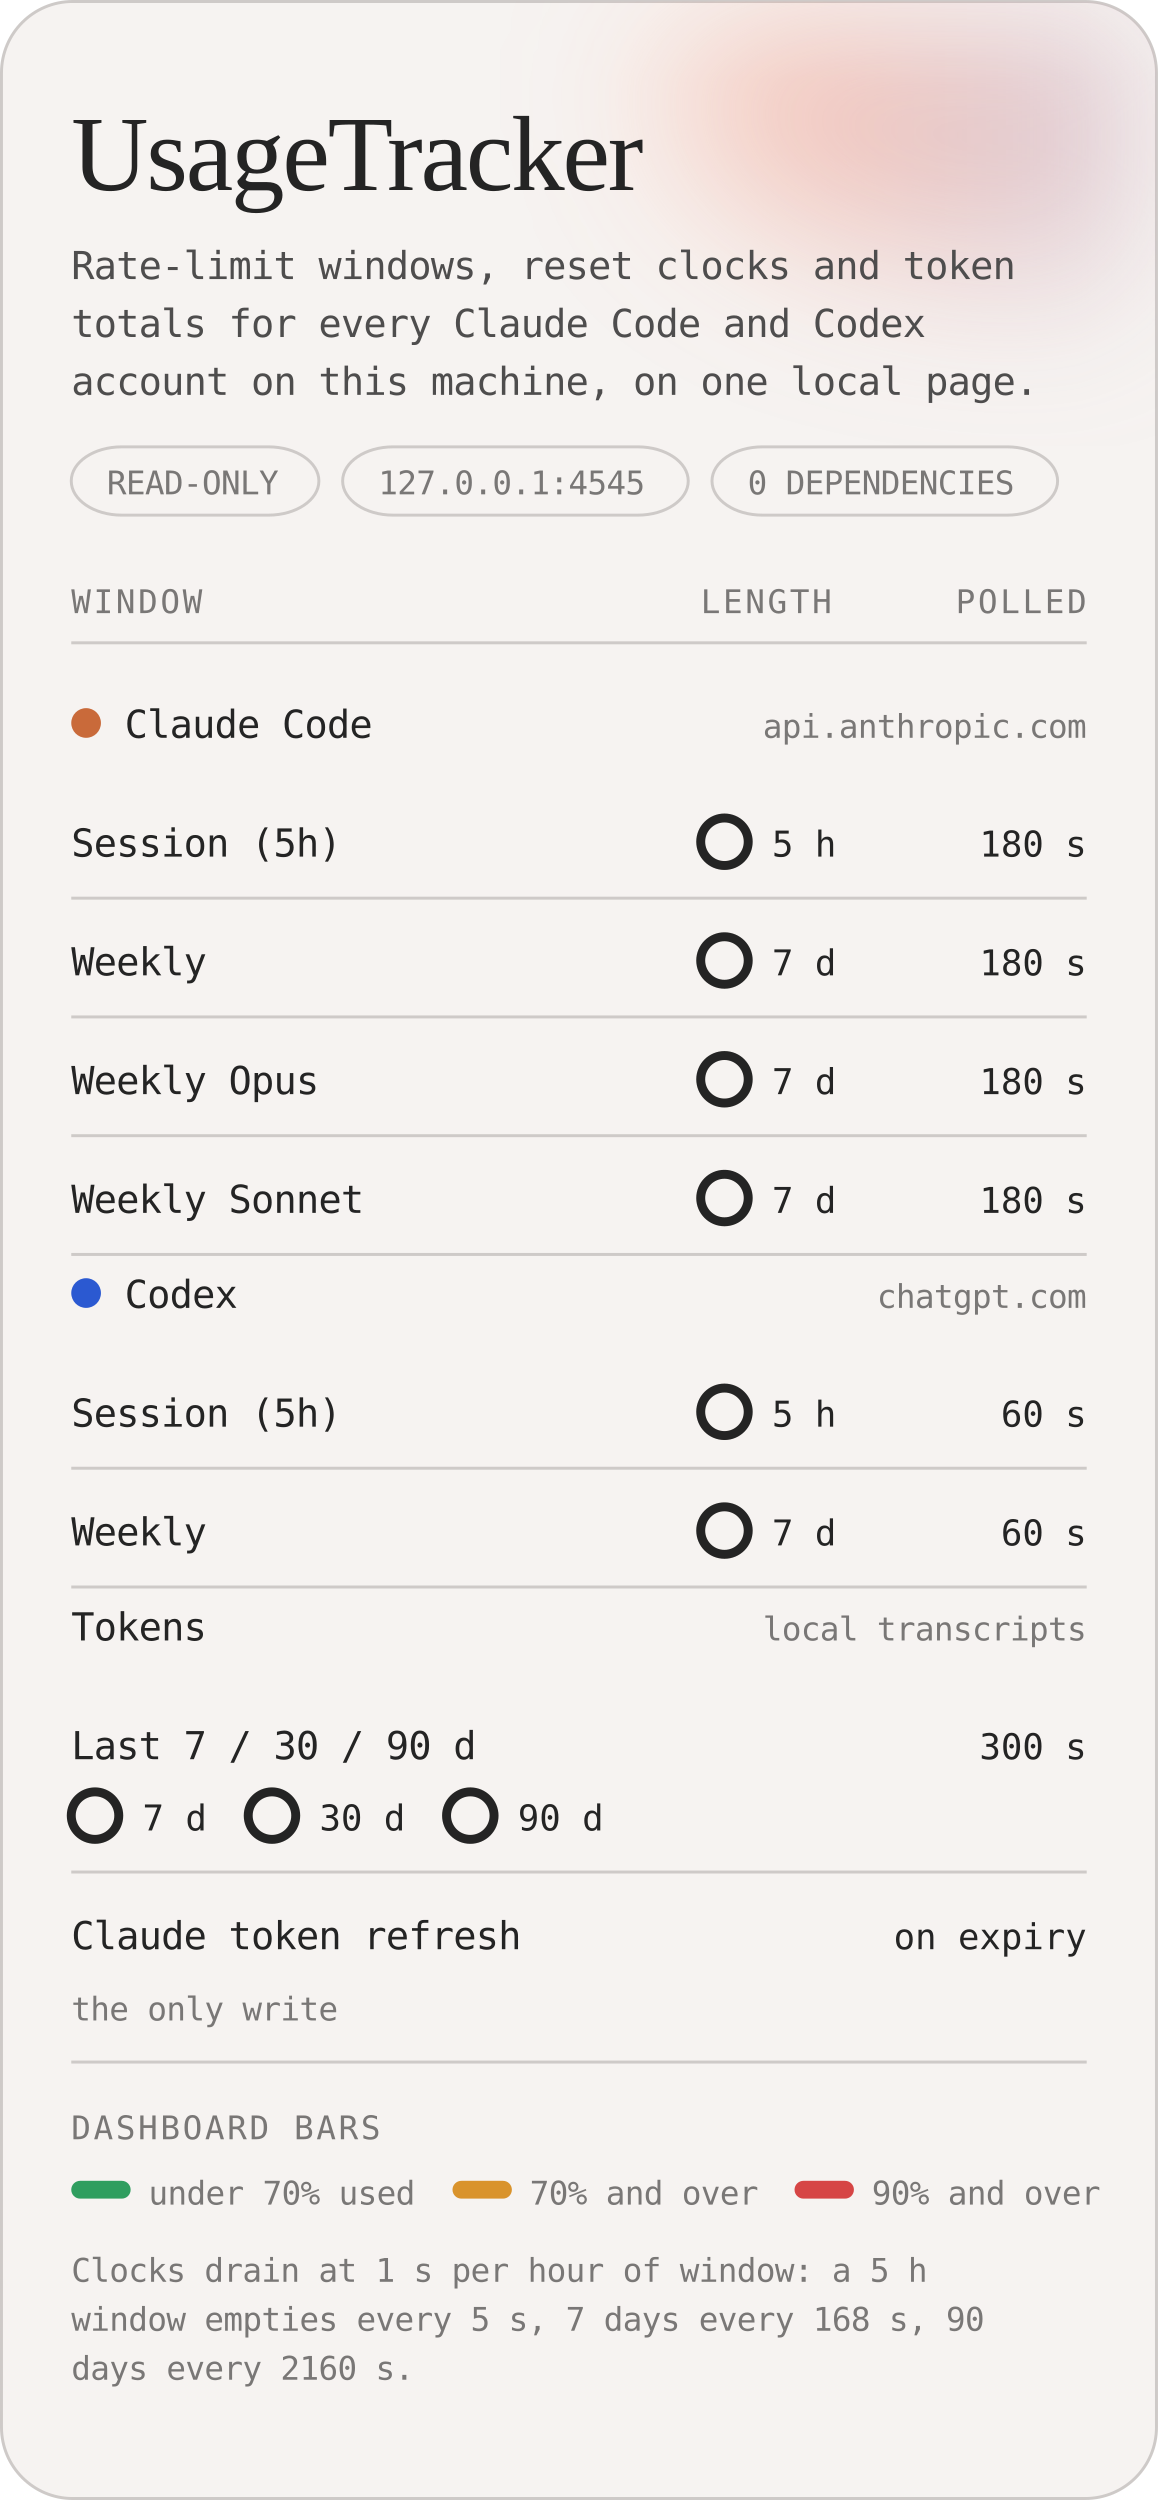
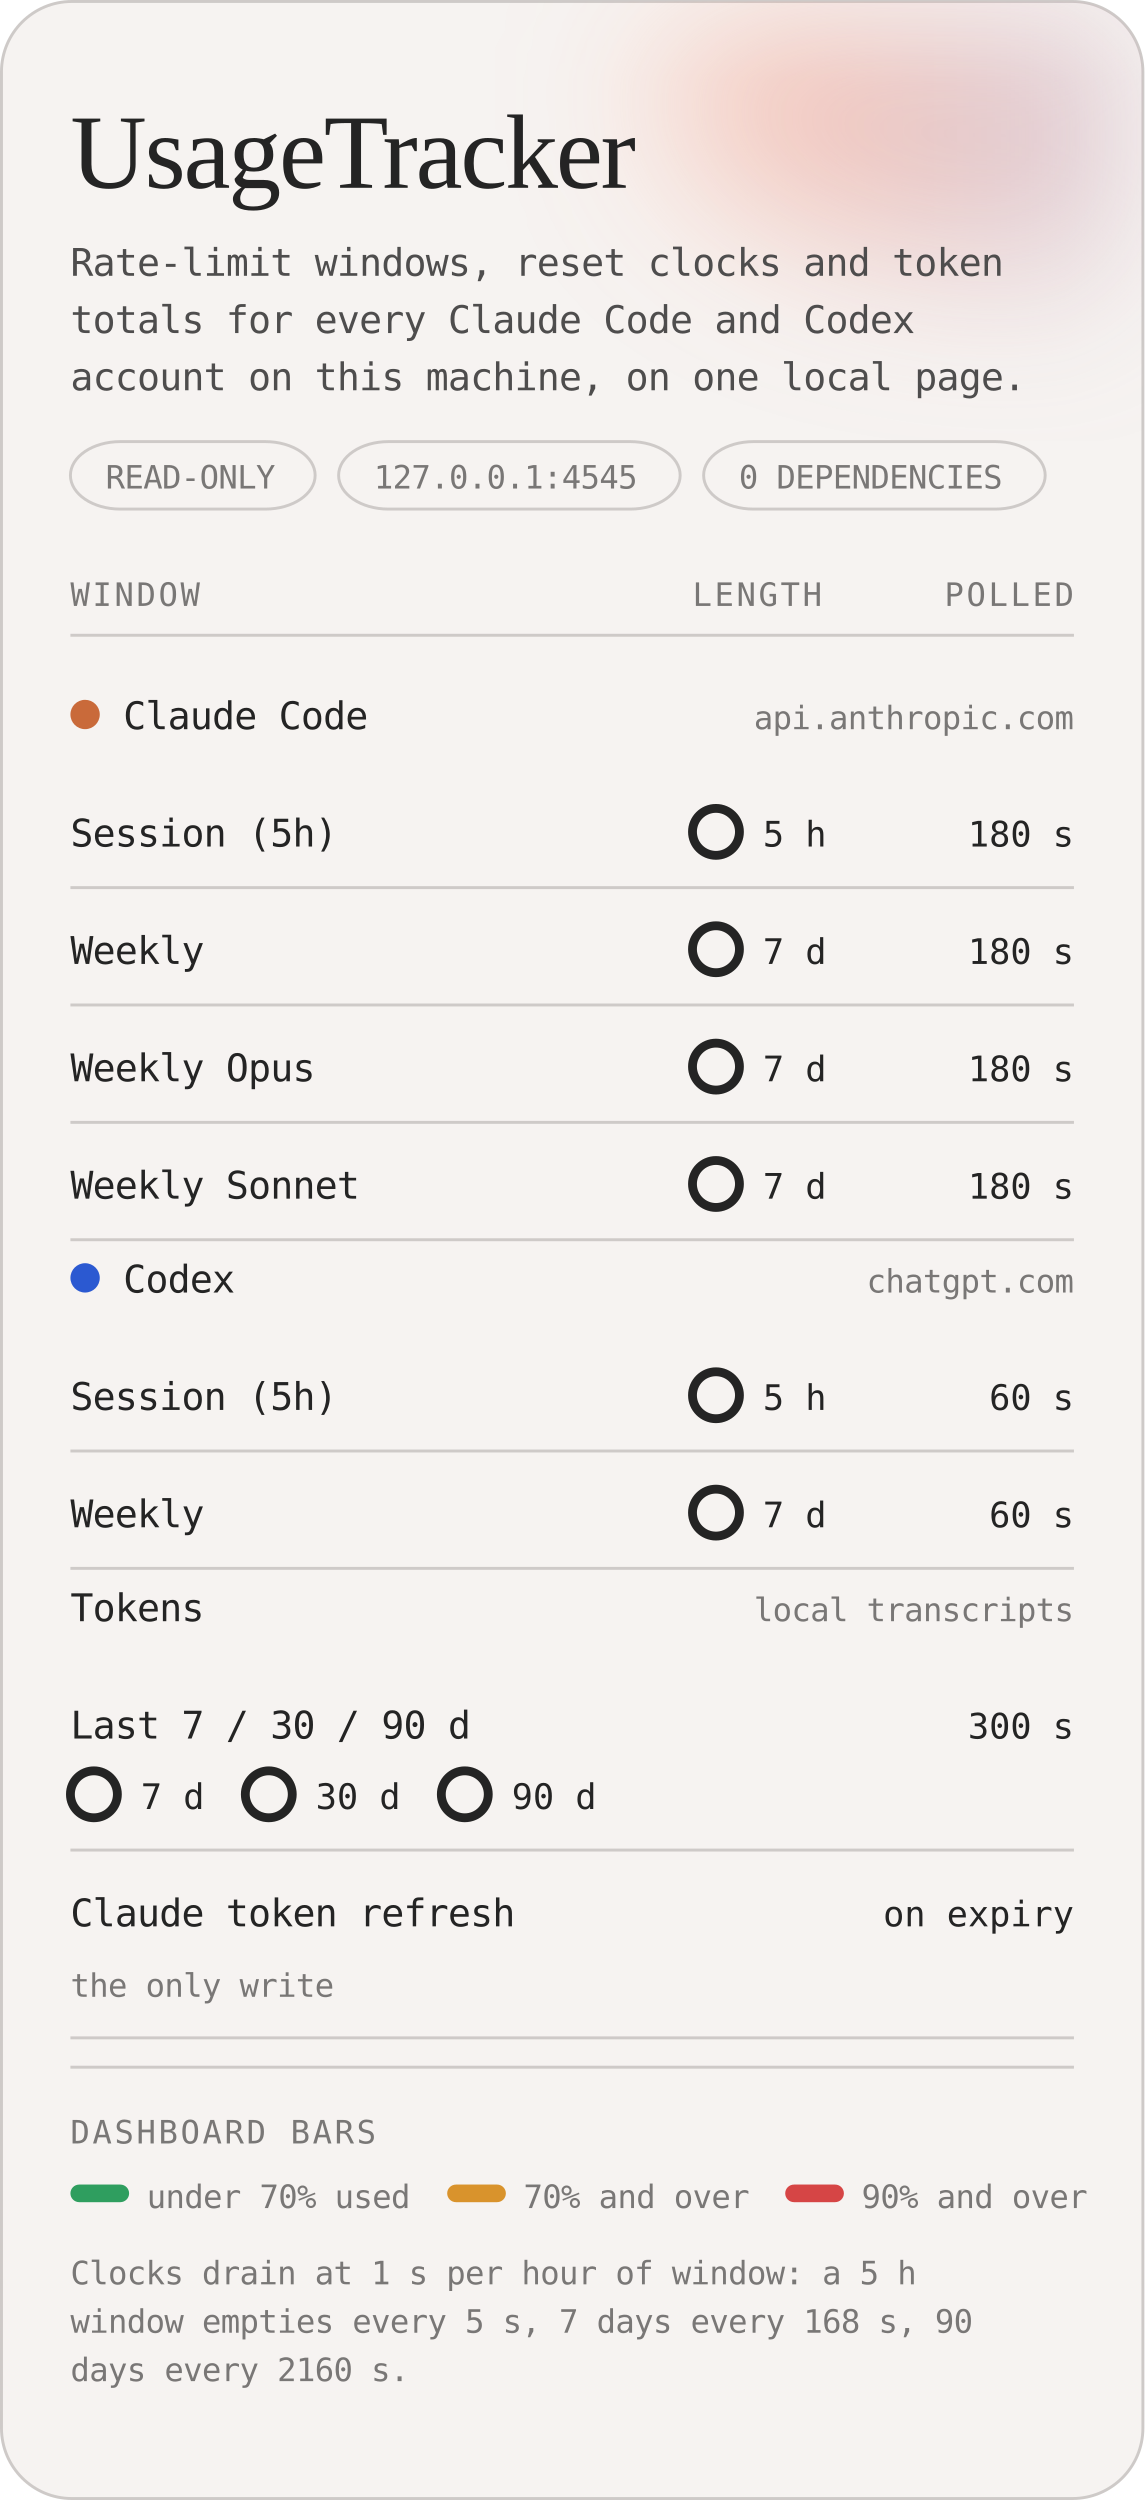
- <svg xmlns="http://www.w3.org/2000/svg" viewBox="0 0 390 842" width="390" height="842" role="img" aria-label="UsageTracker schedule board: 4 Claude Code rate-limit windows polled every 180 seconds, 2 Codex windows polled every 60 seconds, token totals over 7, 30 and 90 days rescanned every 300 seconds, and one write, the Claude token refresh.">
+ <svg xmlns="http://www.w3.org/2000/svg" viewBox="0 0 390 852" width="390" height="852" role="img" aria-label="UsageTracker schedule board: 4 Claude Code rate-limit windows polled every 180 seconds, 2 Codex windows polled every 60 seconds, token totals over 7, 30 and 90 days rescanned every 300 seconds, and one write, the Claude token refresh.">
  <style>
.ttl{font-family:'Untitled Serif',ui-serif,Georgia,Cambria,'Times New Roman',Times,serif;font-weight:400;fill:#242424;letter-spacing:-0.02em}
.lbl{font-family:'ABC Diatype Mono','JetBrains Mono','IBM Plex Mono',ui-monospace,'Cascadia Mono',Menlo,Consolas,monospace;fill:#242424;letter-spacing:-0.02em}
.bdy{font-family:'ABC Diatype Mono','JetBrains Mono','IBM Plex Mono',ui-monospace,'Cascadia Mono',Menlo,Consolas,monospace;fill:#4e4d4d;letter-spacing:-0.02em}
.mut{font-family:'ABC Diatype Mono','JetBrains Mono','IBM Plex Mono',ui-monospace,'Cascadia Mono',Menlo,Consolas,monospace;fill:#797776;letter-spacing:-0.02em}
.hd{font-family:'ABC Diatype Mono','JetBrains Mono','IBM Plex Mono',ui-monospace,'Cascadia Mono',Menlo,Consolas,monospace;fill:#797776;letter-spacing:0.08em}
.num{font-family:'ABC Diatype Mono','JetBrains Mono','IBM Plex Mono',ui-monospace,'Cascadia Mono',Menlo,Consolas,monospace;fill:#242424;font-variant-numeric:tabular-nums}
.rule{stroke:#cecac8;stroke-width:1}
.card{fill:#f6f3f1;stroke:#cecac8;stroke-width:1}
.pill{fill:none;stroke:#cecac8;stroke-width:1}
.face{fill:none;stroke:#e6e1dd;stroke-width:3}
.hand{fill:none;stroke:#242424;stroke-width:3;stroke-dasharray:50.27;stroke-dashoffset:0;animation-name:drain;animation-timing-function:linear;animation-iteration-count:infinite}
@keyframes drain{from{stroke-dashoffset:0}to{stroke-dashoffset:50.27}}
@media (prefers-reduced-motion:reduce){*{animation:none!important}.hand{stroke-dashoffset:0}}</style>
  <defs>
    <filter id="w" x="-50%" y="-50%" width="200%" height="200%">
      <feGaussianBlur stdDeviation="28" />
    </filter>
    <linearGradient id="g" x1="0" x2="1">
      <stop offset="0" stop-color="#ff9473" stop-opacity="0.55" />
      <stop offset="1" stop-color="#a0b5eb" stop-opacity="0.55" />
    </linearGradient>
    <clipPath id="c">
-       <rect x="0.5" y="0.5" width="389" height="841" rx="24" />
+       <rect x="0.5" y="0.5" width="389" height="851" rx="24" />
    </clipPath>
  </defs>
-   <rect x="0.5" y="0.5" width="389" height="841" rx="24" class="card" />
+   <rect x="0.5" y="0.5" width="389" height="851" rx="24" class="card" />
  <ellipse cx="350" cy="30" rx="120" ry="60" fill="url(#g)" filter="url(#w)" clip-path="url(#c)" />
  <text x="24" y="64" class="ttl" font-size="36">UsageTracker</text>
  <text x="24" y="94" class="bdy" font-size="13">Rate-limit windows, reset clocks and token</text>
  <text x="24" y="113.5" class="bdy" font-size="13">totals for every Claude Code and Codex</text>
  <text x="24" y="133" class="bdy" font-size="13">account on this machine, on one local page.</text>
  <rect x="24" y="150.5" width="83.4" height="23" rx="17" class="pill" />
  <text x="36" y="166.5" class="mut" font-size="11">READ-ONLY</text>
  <rect x="115.4" y="150.5" width="116.4" height="23" rx="17" class="pill" />
  <text x="127.4" y="166.5" class="mut" font-size="11">127.0.0.1:4545</text>
  <rect x="239.8" y="150.5" width="116.4" height="23" rx="17" class="pill" />
  <text x="251.8" y="166.5" class="mut" font-size="11">0 DEPENDENCIES</text>
  <text x="24" y="206.5" text-anchor="start" class="hd" font-size="11">WINDOW</text>
  <text x="236" y="206.5" text-anchor="start" class="hd" font-size="11">LENGTH</text>
  <text x="366" y="206.5" text-anchor="end" class="hd" font-size="11">POLLED</text>
  <line x1="24" x2="366" y1="216.5" y2="216.5" class="rule" />
  <circle cx="29" cy="243.5" r="5" fill="#c96a3a" />
-   <text x="42" y="248.5" class="lbl" font-size="13" font-weight="500">Claude Code</text>
+   <text x="42" y="248.5" class="lbl" font-size="13">Claude Code</text>
  <text x="366" y="248.5" text-anchor="end" class="mut" font-size="11">api.anthropic.com</text>
  <text x="24" y="288.5" class="lbl" font-size="13">Session (5h)</text>
  <g transform="rotate(-90 244 283.5)">
    <circle cx="244" cy="283.5" r="8" class="face" />
    <circle cx="244" cy="283.5" r="8" class="hand" style="animation-duration:5s" />
  </g>
  <text x="260" y="288.5" class="num" font-size="12">5 h</text>
  <text x="366" y="288.5" text-anchor="end" class="num" font-size="12">180 s</text>
  <line x1="24" x2="366" y1="302.5" y2="302.5" class="rule" />
  <text x="24" y="328.5" class="lbl" font-size="13">Weekly</text>
  <g transform="rotate(-90 244 323.5)">
    <circle cx="244" cy="323.5" r="8" class="face" />
    <circle cx="244" cy="323.5" r="8" class="hand" style="animation-duration:168s" />
  </g>
  <text x="260" y="328.5" class="num" font-size="12">7 d</text>
  <text x="366" y="328.5" text-anchor="end" class="num" font-size="12">180 s</text>
  <line x1="24" x2="366" y1="342.5" y2="342.5" class="rule" />
  <text x="24" y="368.5" class="lbl" font-size="13">Weekly Opus</text>
  <g transform="rotate(-90 244 363.5)">
    <circle cx="244" cy="363.5" r="8" class="face" />
    <circle cx="244" cy="363.5" r="8" class="hand" style="animation-duration:168s" />
  </g>
  <text x="260" y="368.5" class="num" font-size="12">7 d</text>
  <text x="366" y="368.5" text-anchor="end" class="num" font-size="12">180 s</text>
  <line x1="24" x2="366" y1="382.5" y2="382.5" class="rule" />
  <text x="24" y="408.5" class="lbl" font-size="13">Weekly Sonnet</text>
  <g transform="rotate(-90 244 403.5)">
    <circle cx="244" cy="403.5" r="8" class="face" />
    <circle cx="244" cy="403.5" r="8" class="hand" style="animation-duration:168s" />
  </g>
  <text x="260" y="408.5" class="num" font-size="12">7 d</text>
  <text x="366" y="408.5" text-anchor="end" class="num" font-size="12">180 s</text>
  <line x1="24" x2="366" y1="422.5" y2="422.5" class="rule" />
  <circle cx="29" cy="435.5" r="5" fill="#2b59d1" />
-   <text x="42" y="440.5" class="lbl" font-size="13" font-weight="500">Codex</text>
+   <text x="42" y="440.5" class="lbl" font-size="13">Codex</text>
  <text x="366" y="440.5" text-anchor="end" class="mut" font-size="11">chatgpt.com</text>
  <text x="24" y="480.5" class="lbl" font-size="13">Session (5h)</text>
  <g transform="rotate(-90 244 475.5)">
    <circle cx="244" cy="475.5" r="8" class="face" />
    <circle cx="244" cy="475.5" r="8" class="hand" style="animation-duration:5s" />
  </g>
  <text x="260" y="480.5" class="num" font-size="12">5 h</text>
  <text x="366" y="480.5" text-anchor="end" class="num" font-size="12">60 s</text>
  <line x1="24" x2="366" y1="494.5" y2="494.5" class="rule" />
  <text x="24" y="520.5" class="lbl" font-size="13">Weekly</text>
  <g transform="rotate(-90 244 515.5)">
    <circle cx="244" cy="515.5" r="8" class="face" />
    <circle cx="244" cy="515.5" r="8" class="hand" style="animation-duration:168s" />
  </g>
  <text x="260" y="520.5" class="num" font-size="12">7 d</text>
  <text x="366" y="520.5" text-anchor="end" class="num" font-size="12">60 s</text>
  <line x1="24" x2="366" y1="534.5" y2="534.5" class="rule" />
-   <text x="24" y="552.5" class="lbl" font-size="13" font-weight="500">Tokens</text>
+   <text x="24" y="552.5" class="lbl" font-size="13">Tokens</text>
  <text x="366" y="552.5" text-anchor="end" class="mut" font-size="11">local transcripts</text>
  <text x="24" y="592.5" class="lbl" font-size="13">Last 7 / 30 / 90 d</text>
  <text x="366" y="592.5" text-anchor="end" class="num" font-size="12">300 s</text>
  <g transform="rotate(-90 32 611.5)">
    <circle cx="32" cy="611.5" r="8" class="face" />
    <circle cx="32" cy="611.5" r="8" class="hand" style="animation-duration:168s" />
  </g>
  <text x="48" y="616.5" class="num" font-size="12">7 d</text>
  <g transform="rotate(-90 91.6 611.5)">
    <circle cx="91.6" cy="611.5" r="8" class="face" />
    <circle cx="91.6" cy="611.5" r="8" class="hand" style="animation-duration:720s" />
  </g>
  <text x="107.6" y="616.5" class="num" font-size="12">30 d</text>
  <g transform="rotate(-90 158.4 611.5)">
    <circle cx="158.4" cy="611.5" r="8" class="face" />
    <circle cx="158.4" cy="611.5" r="8" class="hand" style="animation-duration:2160s" />
  </g>
  <text x="174.4" y="616.5" class="num" font-size="12">90 d</text>
  <line x1="24" x2="366" y1="630.5" y2="630.5" class="rule" />
  <text x="24" y="656.5" class="lbl" font-size="13">Claude token refresh</text>
  <text x="366" y="656.5" text-anchor="end" class="num" font-size="12">on expiry</text>
  <text x="24" y="680.5" class="mut" font-size="11">the only write</text>
  <line x1="24" x2="366" y1="694.5" y2="694.5" class="rule" />
-   <text x="24" y="720.5" class="hd" font-size="11">DASHBOARD BARS</text>
-   <rect x="24" y="734.5" width="20" height="6" rx="3" fill="#2f9e5f" />
-   <text x="50" y="742.5" class="mut" font-size="11">under 70% used</text>
-   <rect x="152.4" y="734.5" width="20" height="6" rx="3" fill="#d9932c" />
-   <text x="178.4" y="742.5" class="mut" font-size="11">70% and over</text>
-   <rect x="267.6" y="734.5" width="20" height="6" rx="3" fill="#d64545" />
-   <text x="293.6" y="742.5" class="mut" font-size="11">90% and over</text>
-   <text x="24" y="768.5" class="mut" font-size="11">Clocks drain at 1 s per hour of window: a 5 h</text>
-   <text x="24" y="785" class="mut" font-size="11">window empties every 5 s, 7 days every 168 s, 90</text>
-   <text x="24" y="801.5" class="mut" font-size="11">days every 2160 s.</text>
+   <line x1="24" x2="366" y1="704.5" y2="704.5" class="rule" />
+   <text x="24" y="730.5" class="hd" font-size="11">DASHBOARD BARS</text>
+   <rect x="24" y="744.5" width="20" height="6" rx="3" fill="#2f9e5f" />
+   <text x="50" y="752.5" class="mut" font-size="11">under 70% used</text>
+   <rect x="152.4" y="744.5" width="20" height="6" rx="3" fill="#d9932c" />
+   <text x="178.4" y="752.5" class="mut" font-size="11">70% and over</text>
+   <rect x="267.6" y="744.5" width="20" height="6" rx="3" fill="#d64545" />
+   <text x="293.6" y="752.5" class="mut" font-size="11">90% and over</text>
+   <text x="24" y="778.5" class="mut" font-size="11">Clocks drain at 1 s per hour of window: a 5 h</text>
+   <text x="24" y="795" class="mut" font-size="11">window empties every 5 s, 7 days every 168 s, 90</text>
+   <text x="24" y="811.5" class="mut" font-size="11">days every 2160 s.</text>
</svg>
